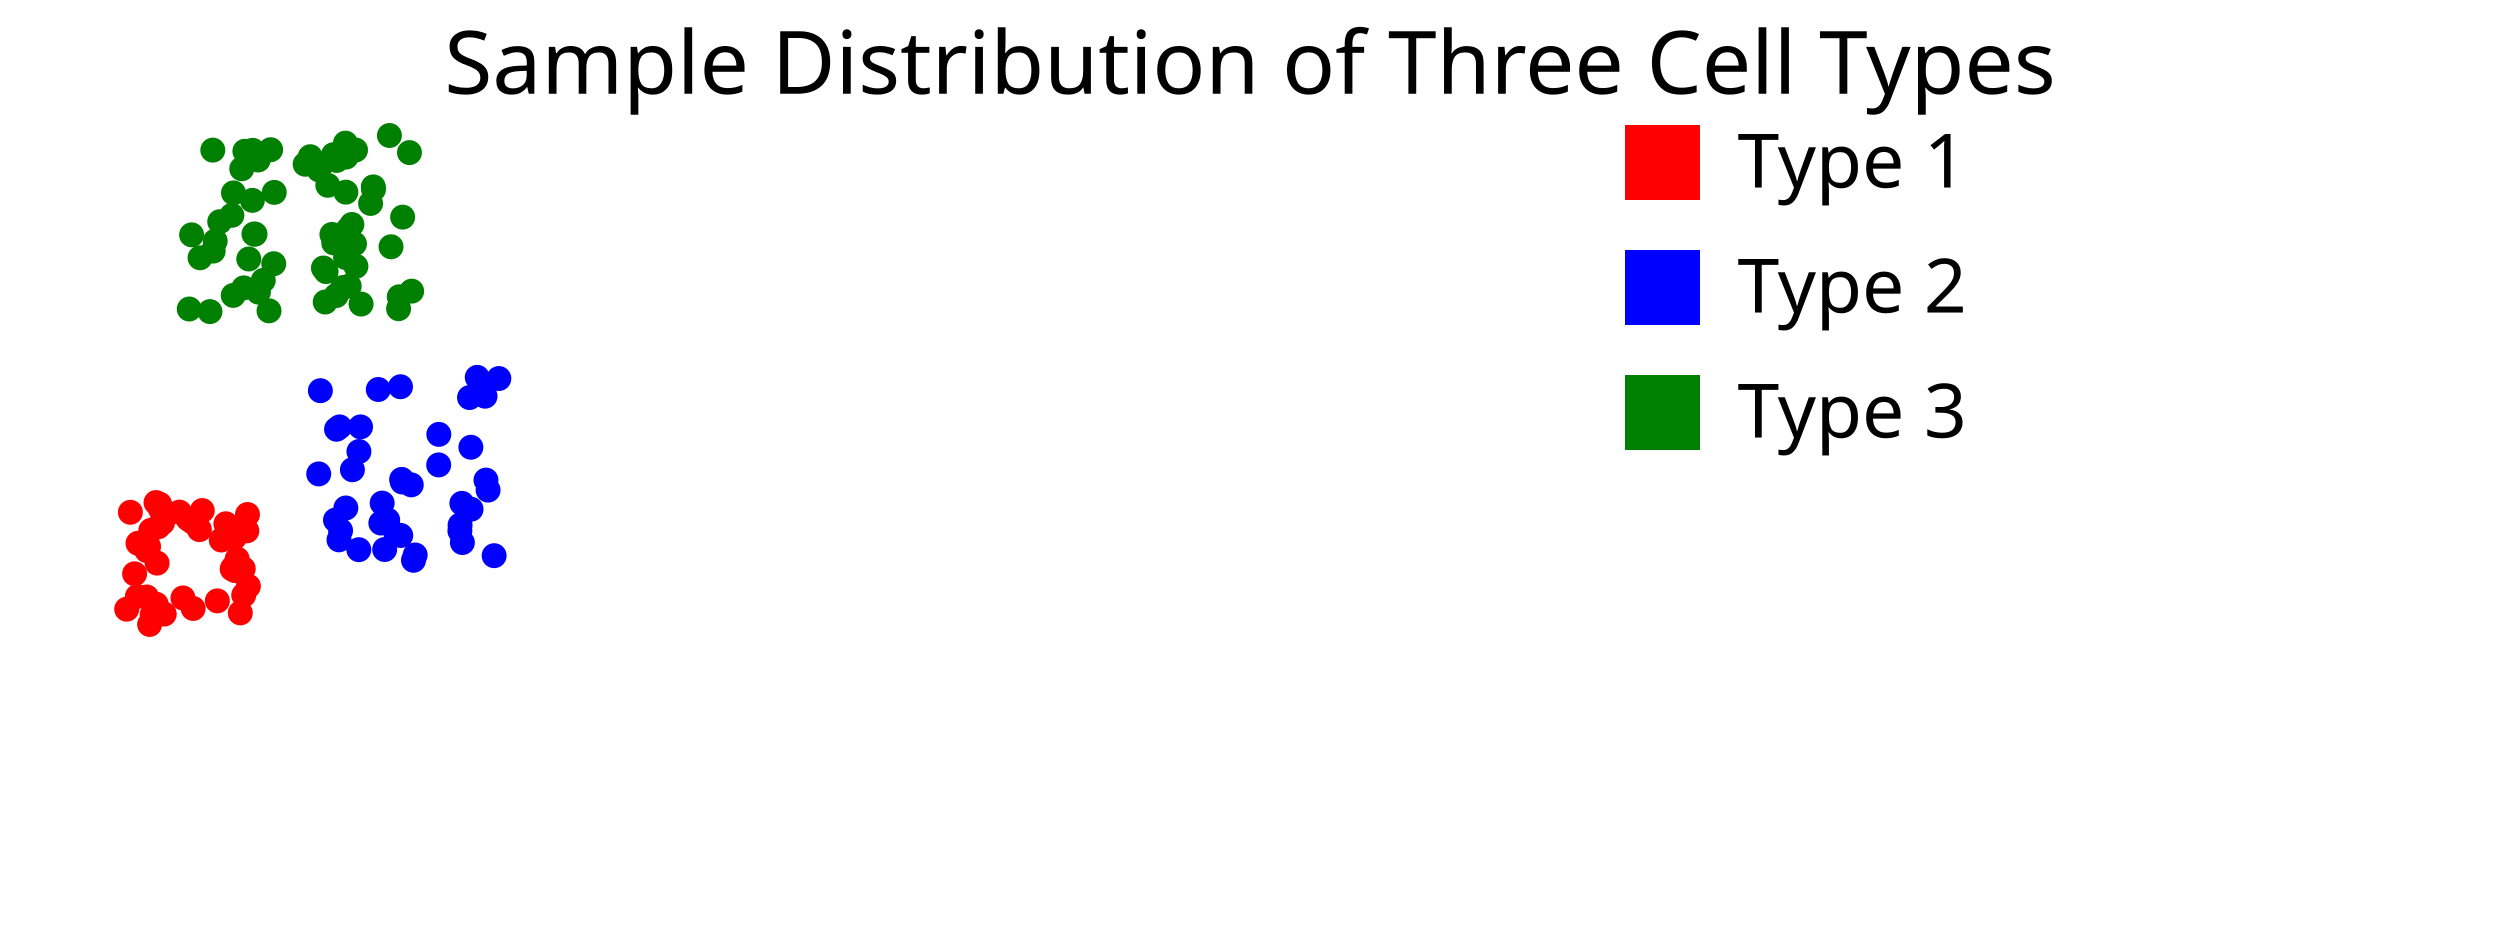
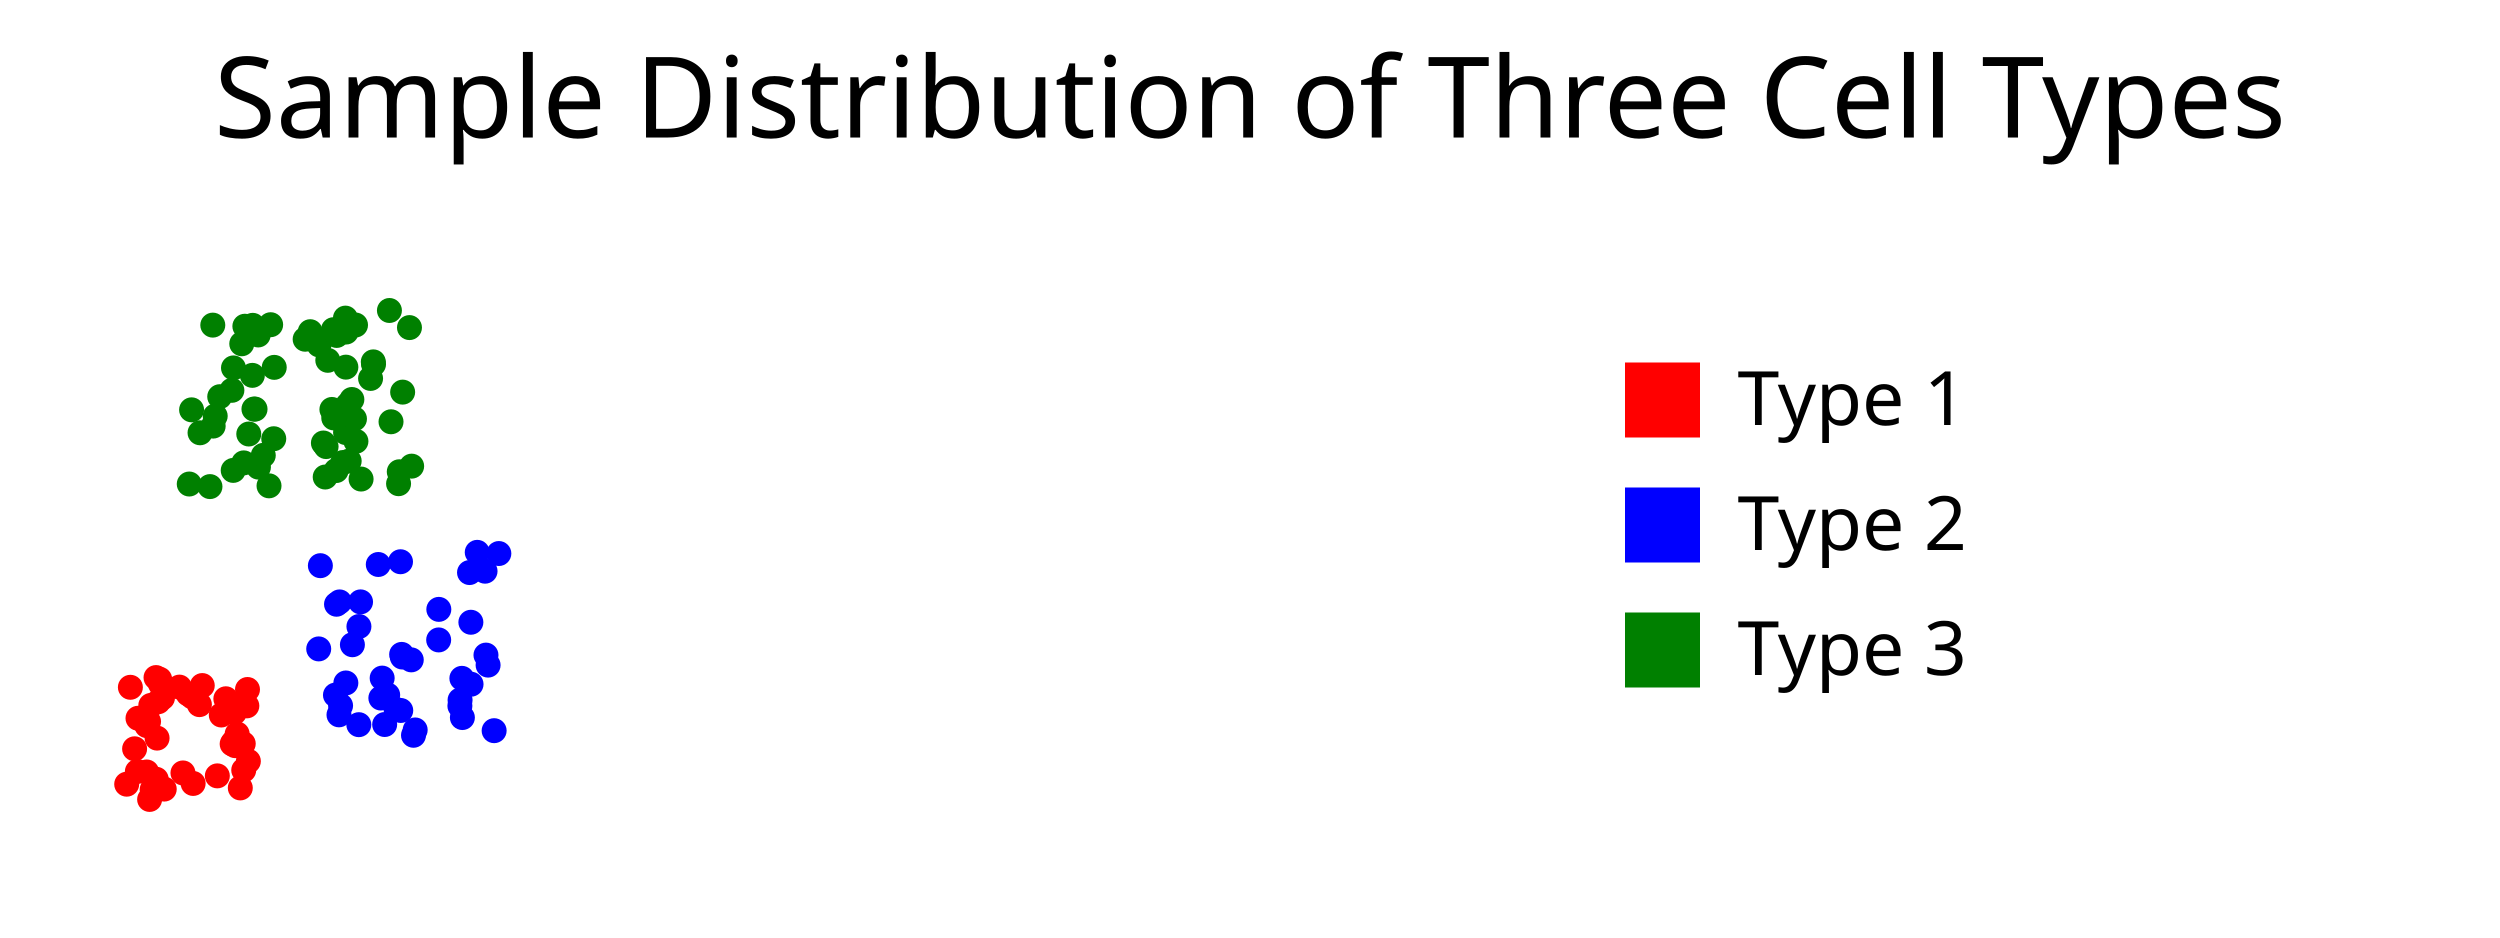
<svg xmlns="http://www.w3.org/2000/svg" width="400" height="150" viewBox="0 0 400 150">
-   <text x="200" y="15" text-anchor="middle" font-size="14" font-family="sans-serif">
+   <text x="200" y="22" text-anchor="middle" font-size="18" font-family="sans-serif">
    Sample Distribution of Three Cell Types
  </text>
-   <circle cx="37.145" cy="91.032" r="2" fill="red" />
-   <circle cx="39.599" cy="82.319" r="2" fill="red" />
-   <circle cx="24.346" cy="98.347" r="2" fill="red" />
-   <circle cx="36.137" cy="83.805" r="2" fill="red" />
-   <circle cx="21.537" cy="91.808" r="2" fill="red" />
-   <circle cx="38.448" cy="98.066" r="2" fill="red" />
-   <circle cx="39.495" cy="84.938" r="2" fill="red" />
-   <circle cx="25.132" cy="90.097" r="2" fill="red" />
-   <circle cx="32.362" cy="81.688" r="2" fill="red" />
-   <circle cx="31.905" cy="84.741" r="2" fill="red" />
-   <circle cx="20.272" cy="97.469" r="2" fill="red" />
-   <circle cx="23.468" cy="95.517" r="2" fill="red" />
-   <circle cx="23.939" cy="99.91" r="2" fill="red" />
-   <circle cx="23.489" cy="88.1" r="2" fill="red" />
-   <circle cx="38.998" cy="95.217" r="2" fill="red" />
-   <circle cx="20.861" cy="81.967" r="2" fill="red" />
-   <circle cx="23.769" cy="87.45" r="2" fill="red" />
-   <circle cx="25.549" cy="80.679" r="2" fill="red" />
-   <circle cx="39.739" cy="93.797" r="2" fill="red" />
-   <circle cx="22.079" cy="86.923" r="2" fill="red" />
-   <circle cx="30.095" cy="83.035" r="2" fill="red" />
-   <circle cx="28.709" cy="81.937" r="2" fill="red" />
-   <circle cx="29.274" cy="95.671" r="2" fill="red" />
-   <circle cx="37.341" cy="90.744" r="2" fill="red" />
-   <circle cx="24.997" cy="96.68" r="2" fill="red" />
-   <circle cx="30.901" cy="97.354" r="2" fill="red" />
-   <circle cx="37.626" cy="91.304" r="2" fill="red" />
-   <circle cx="21.979" cy="95.436" r="2" fill="red" />
-   <circle cx="26.277" cy="98.253" r="2" fill="red" />
-   <circle cx="25.667" cy="81.434" r="2" fill="red" />
-   <circle cx="24.963" cy="80.409" r="2" fill="red" />
-   <circle cx="34.773" cy="96.139" r="2" fill="red" />
-   <circle cx="35.405" cy="86.402" r="2" fill="red" />
-   <circle cx="30.754" cy="83.502" r="2" fill="red" />
-   <circle cx="38.918" cy="90.987" r="2" fill="red" />
-   <circle cx="37.503" cy="86.02" r="2" fill="red" />
-   <circle cx="24.127" cy="84.865" r="2" fill="red" />
-   <circle cx="25.997" cy="83.649" r="2" fill="red" />
-   <circle cx="25.328" cy="84.278" r="2" fill="red" />
-   <circle cx="37.945" cy="89.434" r="2" fill="red" />
-   <circle cx="70.211" cy="69.5" r="2" fill="blue" />
-   <circle cx="78.095" cy="78.417" r="2" fill="blue" />
-   <circle cx="65.803" cy="77.578" r="2" fill="blue" />
-   <circle cx="70.187" cy="74.389" r="2" fill="blue" />
-   <circle cx="64.265" cy="76.703" r="2" fill="blue" />
-   <circle cx="73.9" cy="80.533" r="2" fill="blue" />
-   <circle cx="61.146" cy="80.496" r="2" fill="blue" />
-   <circle cx="79.062" cy="88.908" r="2" fill="blue" />
-   <circle cx="55.337" cy="81.276" r="2" fill="blue" />
-   <circle cx="75.123" cy="63.609" r="2" fill="blue" />
-   <circle cx="77.608" cy="63.39" r="2" fill="blue" />
-   <circle cx="54.238" cy="86.374" r="2" fill="blue" />
-   <circle cx="73.982" cy="86.808" r="2" fill="blue" />
-   <circle cx="50.994" cy="75.825" r="2" fill="blue" />
-   <circle cx="63.372" cy="85.509" r="2" fill="blue" />
-   <circle cx="51.26" cy="62.509" r="2" fill="blue" />
-   <circle cx="57.429" cy="72.245" r="2" fill="blue" />
-   <circle cx="56.385" cy="75.159" r="2" fill="blue" />
-   <circle cx="73.583" cy="84.947" r="2" fill="blue" />
-   <circle cx="75.34" cy="71.561" r="2" fill="blue" />
-   <circle cx="57.688" cy="68.302" r="2" fill="blue" />
-   <circle cx="64.12" cy="85.677" r="2" fill="blue" />
-   <circle cx="60.525" cy="62.319" r="2" fill="blue" />
-   <circle cx="54.492" cy="84.902" r="2" fill="blue" />
-   <circle cx="76.358" cy="60.375" r="2" fill="blue" />
-   <circle cx="66.429" cy="88.793" r="2" fill="blue" />
-   <circle cx="73.611" cy="84.006" r="2" fill="blue" />
-   <circle cx="57.411" cy="87.948" r="2" fill="blue" />
-   <circle cx="64.081" cy="61.879" r="2" fill="blue" />
-   <circle cx="62.029" cy="83.2" r="2" fill="blue" />
-   <circle cx="60.936" cy="83.685" r="2" fill="blue" />
-   <circle cx="61.547" cy="87.923" r="2" fill="blue" />
-   <circle cx="77.755" cy="76.817" r="2" fill="blue" />
-   <circle cx="66.159" cy="89.645" r="2" fill="blue" />
-   <circle cx="79.815" cy="60.565" r="2" fill="blue" />
-   <circle cx="53.673" cy="83.211" r="2" fill="blue" />
-   <circle cx="54.334" cy="68.307" r="2" fill="blue" />
-   <circle cx="75.367" cy="81.475" r="2" fill="blue" />
-   <circle cx="64.372" cy="77.123" r="2" fill="blue" />
-   <circle cx="53.843" cy="68.678" r="2" fill="blue" />
-   <circle cx="64.424" cy="34.74" r="2" fill="green" />
-   <circle cx="32.006" cy="41.245" r="2" fill="green" />
-   <circle cx="40.436" cy="24.054" r="2" fill="green" />
-   <circle cx="55.271" cy="22.899" r="2" fill="green" />
-   <circle cx="40.631" cy="37.451" r="2" fill="green" />
-   <circle cx="40.807" cy="37.457" r="2" fill="green" />
-   <circle cx="55.868" cy="45.765" r="2" fill="green" />
-   <circle cx="35.156" cy="35.472" r="2" fill="green" />
-   <circle cx="43.044" cy="49.733" r="2" fill="green" />
-   <circle cx="63.883" cy="47.483" r="2" fill="green" />
-   <circle cx="49.638" cy="25.071" r="2" fill="green" />
-   <circle cx="55.289" cy="41.204" r="2" fill="green" />
-   <circle cx="65.515" cy="24.414" r="2" fill="green" />
-   <circle cx="62.308" cy="21.678" r="2" fill="green" />
-   <circle cx="40.376" cy="32.058" r="2" fill="green" />
-   <circle cx="53.401" cy="38.865" r="2" fill="green" />
-   <circle cx="51.745" cy="42.882" r="2" fill="green" />
-   <circle cx="34.047" cy="24.02" r="2" fill="green" />
-   <circle cx="59.292" cy="32.551" r="2" fill="green" />
-   <circle cx="54.839" cy="46.01" r="2" fill="green" />
-   <circle cx="57.774" cy="48.648" r="2" fill="green" />
-   <circle cx="37.101" cy="34.452" r="2" fill="green" />
-   <circle cx="63.771" cy="49.391" r="2" fill="green" />
-   <circle cx="41.348" cy="46.739" r="2" fill="green" />
-   <circle cx="56.95" cy="42.607" r="2" fill="green" />
-   <circle cx="42.123" cy="44.858" r="2" fill="green" />
-   <circle cx="56.884" cy="24.003" r="2" fill="green" />
-   <circle cx="39" cy="46.061" r="2" fill="green" />
-   <circle cx="34.107" cy="40.174" r="2" fill="green" />
-   <circle cx="43.304" cy="23.954" r="2" fill="green" />
-   <circle cx="52.032" cy="48.324" r="2" fill="green" />
-   <circle cx="30.28" cy="49.444" r="2" fill="green" />
-   <circle cx="51.036" cy="27.183" r="2" fill="green" />
-   <circle cx="53.353" cy="24.751" r="2" fill="green" />
-   <circle cx="55.66" cy="36.746" r="2" fill="green" />
-   <circle cx="48.823" cy="26.277" r="2" fill="green" />
-   <circle cx="33.595" cy="49.855" r="2" fill="green" />
-   <circle cx="38.682" cy="27.005" r="2" fill="green" />
-   <circle cx="55.339" cy="30.743" r="2" fill="green" />
-   <circle cx="39.804" cy="41.441" r="2" fill="green" />
-   <circle cx="43.8" cy="42.198" r="2" fill="green" />
-   <circle cx="34.433" cy="38.564" r="2" fill="green" />
-   <circle cx="52.448" cy="29.65" r="2" fill="green" />
-   <circle cx="41.309" cy="25.594" r="2" fill="green" />
-   <circle cx="53.867" cy="25.671" r="2" fill="green" />
-   <circle cx="55.379" cy="25.125" r="2" fill="green" />
-   <circle cx="65.864" cy="46.584" r="2" fill="green" />
-   <circle cx="37.314" cy="47.265" r="2" fill="green" />
-   <circle cx="30.654" cy="37.574" r="2" fill="green" />
-   <circle cx="39.179" cy="24.198" r="2" fill="green" />
-   <circle cx="52.173" cy="43.452" r="2" fill="green" />
-   <circle cx="53.782" cy="47.291" r="2" fill="green" />
-   <circle cx="59.728" cy="29.9" r="2" fill="green" />
-   <circle cx="59.765" cy="30.277" r="2" fill="green" />
-   <circle cx="53.104" cy="37.511" r="2" fill="green" />
-   <circle cx="43.878" cy="30.778" r="2" fill="green" />
-   <circle cx="62.564" cy="39.483" r="2" fill="green" />
-   <circle cx="56.299" cy="35.918" r="2" fill="green" />
-   <circle cx="56.715" cy="39.017" r="2" fill="green" />
-   <circle cx="37.358" cy="30.866" r="2" fill="green" />
+   <circle cx="37.145" cy="119.032" r="2" fill="red" />
+   <circle cx="39.599" cy="110.319" r="2" fill="red" />
+   <circle cx="24.346" cy="126.347" r="2" fill="red" />
+   <circle cx="36.137" cy="111.805" r="2" fill="red" />
+   <circle cx="21.537" cy="119.808" r="2" fill="red" />
+   <circle cx="38.448" cy="126.066" r="2" fill="red" />
+   <circle cx="39.495" cy="112.938" r="2" fill="red" />
+   <circle cx="25.132" cy="118.097" r="2" fill="red" />
+   <circle cx="32.362" cy="109.688" r="2" fill="red" />
+   <circle cx="31.905" cy="112.741" r="2" fill="red" />
+   <circle cx="20.272" cy="125.469" r="2" fill="red" />
+   <circle cx="23.468" cy="123.517" r="2" fill="red" />
+   <circle cx="23.939" cy="127.91" r="2" fill="red" />
+   <circle cx="23.489" cy="116.1" r="2" fill="red" />
+   <circle cx="38.998" cy="123.217" r="2" fill="red" />
+   <circle cx="20.861" cy="109.967" r="2" fill="red" />
+   <circle cx="23.769" cy="115.45" r="2" fill="red" />
+   <circle cx="25.549" cy="108.679" r="2" fill="red" />
+   <circle cx="39.739" cy="121.797" r="2" fill="red" />
+   <circle cx="22.079" cy="114.923" r="2" fill="red" />
+   <circle cx="30.095" cy="111.035" r="2" fill="red" />
+   <circle cx="28.709" cy="109.937" r="2" fill="red" />
+   <circle cx="29.274" cy="123.671" r="2" fill="red" />
+   <circle cx="37.341" cy="118.744" r="2" fill="red" />
+   <circle cx="24.997" cy="124.68" r="2" fill="red" />
+   <circle cx="30.901" cy="125.354" r="2" fill="red" />
+   <circle cx="37.626" cy="119.304" r="2" fill="red" />
+   <circle cx="21.979" cy="123.436" r="2" fill="red" />
+   <circle cx="26.277" cy="126.253" r="2" fill="red" />
+   <circle cx="25.667" cy="109.434" r="2" fill="red" />
+   <circle cx="24.963" cy="108.409" r="2" fill="red" />
+   <circle cx="34.773" cy="124.139" r="2" fill="red" />
+   <circle cx="35.405" cy="114.402" r="2" fill="red" />
+   <circle cx="30.754" cy="111.502" r="2" fill="red" />
+   <circle cx="38.918" cy="118.987" r="2" fill="red" />
+   <circle cx="37.503" cy="114.02" r="2" fill="red" />
+   <circle cx="24.127" cy="112.865" r="2" fill="red" />
+   <circle cx="25.997" cy="111.649" r="2" fill="red" />
+   <circle cx="25.328" cy="112.278" r="2" fill="red" />
+   <circle cx="37.945" cy="117.434" r="2" fill="red" />
+   <circle cx="70.211" cy="97.5" r="2" fill="blue" />
+   <circle cx="78.095" cy="106.417" r="2" fill="blue" />
+   <circle cx="65.803" cy="105.578" r="2" fill="blue" />
+   <circle cx="70.187" cy="102.389" r="2" fill="blue" />
+   <circle cx="64.265" cy="104.703" r="2" fill="blue" />
+   <circle cx="73.9" cy="108.533" r="2" fill="blue" />
+   <circle cx="61.146" cy="108.496" r="2" fill="blue" />
+   <circle cx="79.062" cy="116.908" r="2" fill="blue" />
+   <circle cx="55.337" cy="109.276" r="2" fill="blue" />
+   <circle cx="75.123" cy="91.609" r="2" fill="blue" />
+   <circle cx="77.608" cy="91.39" r="2" fill="blue" />
+   <circle cx="54.238" cy="114.374" r="2" fill="blue" />
+   <circle cx="73.982" cy="114.808" r="2" fill="blue" />
+   <circle cx="50.994" cy="103.825" r="2" fill="blue" />
+   <circle cx="63.372" cy="113.509" r="2" fill="blue" />
+   <circle cx="51.26" cy="90.509" r="2" fill="blue" />
+   <circle cx="57.429" cy="100.245" r="2" fill="blue" />
+   <circle cx="56.385" cy="103.159" r="2" fill="blue" />
+   <circle cx="73.583" cy="112.947" r="2" fill="blue" />
+   <circle cx="75.34" cy="99.561" r="2" fill="blue" />
+   <circle cx="57.688" cy="96.302" r="2" fill="blue" />
+   <circle cx="64.12" cy="113.677" r="2" fill="blue" />
+   <circle cx="60.525" cy="90.319" r="2" fill="blue" />
+   <circle cx="54.492" cy="112.902" r="2" fill="blue" />
+   <circle cx="76.358" cy="88.375" r="2" fill="blue" />
+   <circle cx="66.429" cy="116.793" r="2" fill="blue" />
+   <circle cx="73.611" cy="112.006" r="2" fill="blue" />
+   <circle cx="57.411" cy="115.948" r="2" fill="blue" />
+   <circle cx="64.081" cy="89.879" r="2" fill="blue" />
+   <circle cx="62.029" cy="111.2" r="2" fill="blue" />
+   <circle cx="60.936" cy="111.685" r="2" fill="blue" />
+   <circle cx="61.547" cy="115.923" r="2" fill="blue" />
+   <circle cx="77.755" cy="104.817" r="2" fill="blue" />
+   <circle cx="66.159" cy="117.645" r="2" fill="blue" />
+   <circle cx="79.815" cy="88.565" r="2" fill="blue" />
+   <circle cx="53.673" cy="111.211" r="2" fill="blue" />
+   <circle cx="54.334" cy="96.307" r="2" fill="blue" />
+   <circle cx="75.367" cy="109.475" r="2" fill="blue" />
+   <circle cx="64.372" cy="105.123" r="2" fill="blue" />
+   <circle cx="53.843" cy="96.678" r="2" fill="blue" />
+   <circle cx="64.424" cy="62.74" r="2" fill="green" />
+   <circle cx="32.006" cy="69.245" r="2" fill="green" />
+   <circle cx="40.436" cy="52.054" r="2" fill="green" />
+   <circle cx="55.271" cy="50.899" r="2" fill="green" />
+   <circle cx="40.631" cy="65.451" r="2" fill="green" />
+   <circle cx="40.807" cy="65.457" r="2" fill="green" />
+   <circle cx="55.868" cy="73.765" r="2" fill="green" />
+   <circle cx="35.156" cy="63.472" r="2" fill="green" />
+   <circle cx="43.044" cy="77.733" r="2" fill="green" />
+   <circle cx="63.883" cy="75.483" r="2" fill="green" />
+   <circle cx="49.638" cy="53.071" r="2" fill="green" />
+   <circle cx="55.289" cy="69.204" r="2" fill="green" />
+   <circle cx="65.515" cy="52.414" r="2" fill="green" />
+   <circle cx="62.308" cy="49.678" r="2" fill="green" />
+   <circle cx="40.376" cy="60.058" r="2" fill="green" />
+   <circle cx="53.401" cy="66.865" r="2" fill="green" />
+   <circle cx="51.745" cy="70.882" r="2" fill="green" />
+   <circle cx="34.047" cy="52.02" r="2" fill="green" />
+   <circle cx="59.292" cy="60.551" r="2" fill="green" />
+   <circle cx="54.839" cy="74.01" r="2" fill="green" />
+   <circle cx="57.774" cy="76.648" r="2" fill="green" />
+   <circle cx="37.101" cy="62.452" r="2" fill="green" />
+   <circle cx="63.771" cy="77.391" r="2" fill="green" />
+   <circle cx="41.348" cy="74.739" r="2" fill="green" />
+   <circle cx="56.95" cy="70.607" r="2" fill="green" />
+   <circle cx="42.123" cy="72.858" r="2" fill="green" />
+   <circle cx="56.884" cy="52.003" r="2" fill="green" />
+   <circle cx="39" cy="74.061" r="2" fill="green" />
+   <circle cx="34.107" cy="68.174" r="2" fill="green" />
+   <circle cx="43.304" cy="51.954" r="2" fill="green" />
+   <circle cx="52.032" cy="76.324" r="2" fill="green" />
+   <circle cx="30.28" cy="77.444" r="2" fill="green" />
+   <circle cx="51.036" cy="55.183" r="2" fill="green" />
+   <circle cx="53.353" cy="52.751" r="2" fill="green" />
+   <circle cx="55.66" cy="64.746" r="2" fill="green" />
+   <circle cx="48.823" cy="54.277" r="2" fill="green" />
+   <circle cx="33.595" cy="77.855" r="2" fill="green" />
+   <circle cx="38.682" cy="55.005" r="2" fill="green" />
+   <circle cx="55.339" cy="58.743" r="2" fill="green" />
+   <circle cx="39.804" cy="69.441" r="2" fill="green" />
+   <circle cx="43.8" cy="70.198" r="2" fill="green" />
+   <circle cx="34.433" cy="66.564" r="2" fill="green" />
+   <circle cx="52.448" cy="57.65" r="2" fill="green" />
+   <circle cx="41.309" cy="53.594" r="2" fill="green" />
+   <circle cx="53.867" cy="53.671" r="2" fill="green" />
+   <circle cx="55.379" cy="53.125" r="2" fill="green" />
+   <circle cx="65.864" cy="74.584" r="2" fill="green" />
+   <circle cx="37.314" cy="75.265" r="2" fill="green" />
+   <circle cx="30.654" cy="65.574" r="2" fill="green" />
+   <circle cx="39.179" cy="52.198" r="2" fill="green" />
+   <circle cx="52.173" cy="71.452" r="2" fill="green" />
+   <circle cx="53.782" cy="75.291" r="2" fill="green" />
+   <circle cx="59.728" cy="57.9" r="2" fill="green" />
+   <circle cx="59.765" cy="58.277" r="2" fill="green" />
+   <circle cx="53.104" cy="65.511" r="2" fill="green" />
+   <circle cx="43.878" cy="58.778" r="2" fill="green" />
+   <circle cx="62.564" cy="67.483" r="2" fill="green" />
+   <circle cx="56.299" cy="63.918" r="2" fill="green" />
+   <circle cx="56.715" cy="67.017" r="2" fill="green" />
+   <circle cx="37.358" cy="58.866" r="2" fill="green" />
  <g transform="translate(260,20)" font-family="sans-serif" font-size="12">
-     <rect x="0" y="0" width="12" height="12" fill="red" />
-     <text x="18" y="10">Type 1</text>
-     <rect x="0" y="20" width="12" height="12" fill="blue" />
-     <text x="18" y="30">Type 2</text>
-     <rect x="0" y="40" width="12" height="12" fill="green" />
-     <text x="18" y="50">Type 3</text>
+     <rect x="0" y="38" width="12" height="12" fill="red" />
+     <text x="18" y="48">Type 1</text>
+     <rect x="0" y="58" width="12" height="12" fill="blue" />
+     <text x="18" y="68">Type 2</text>
+     <rect x="0" y="78" width="12" height="12" fill="green" />
+     <text x="18" y="88">Type 3</text>
  </g>
</svg>
